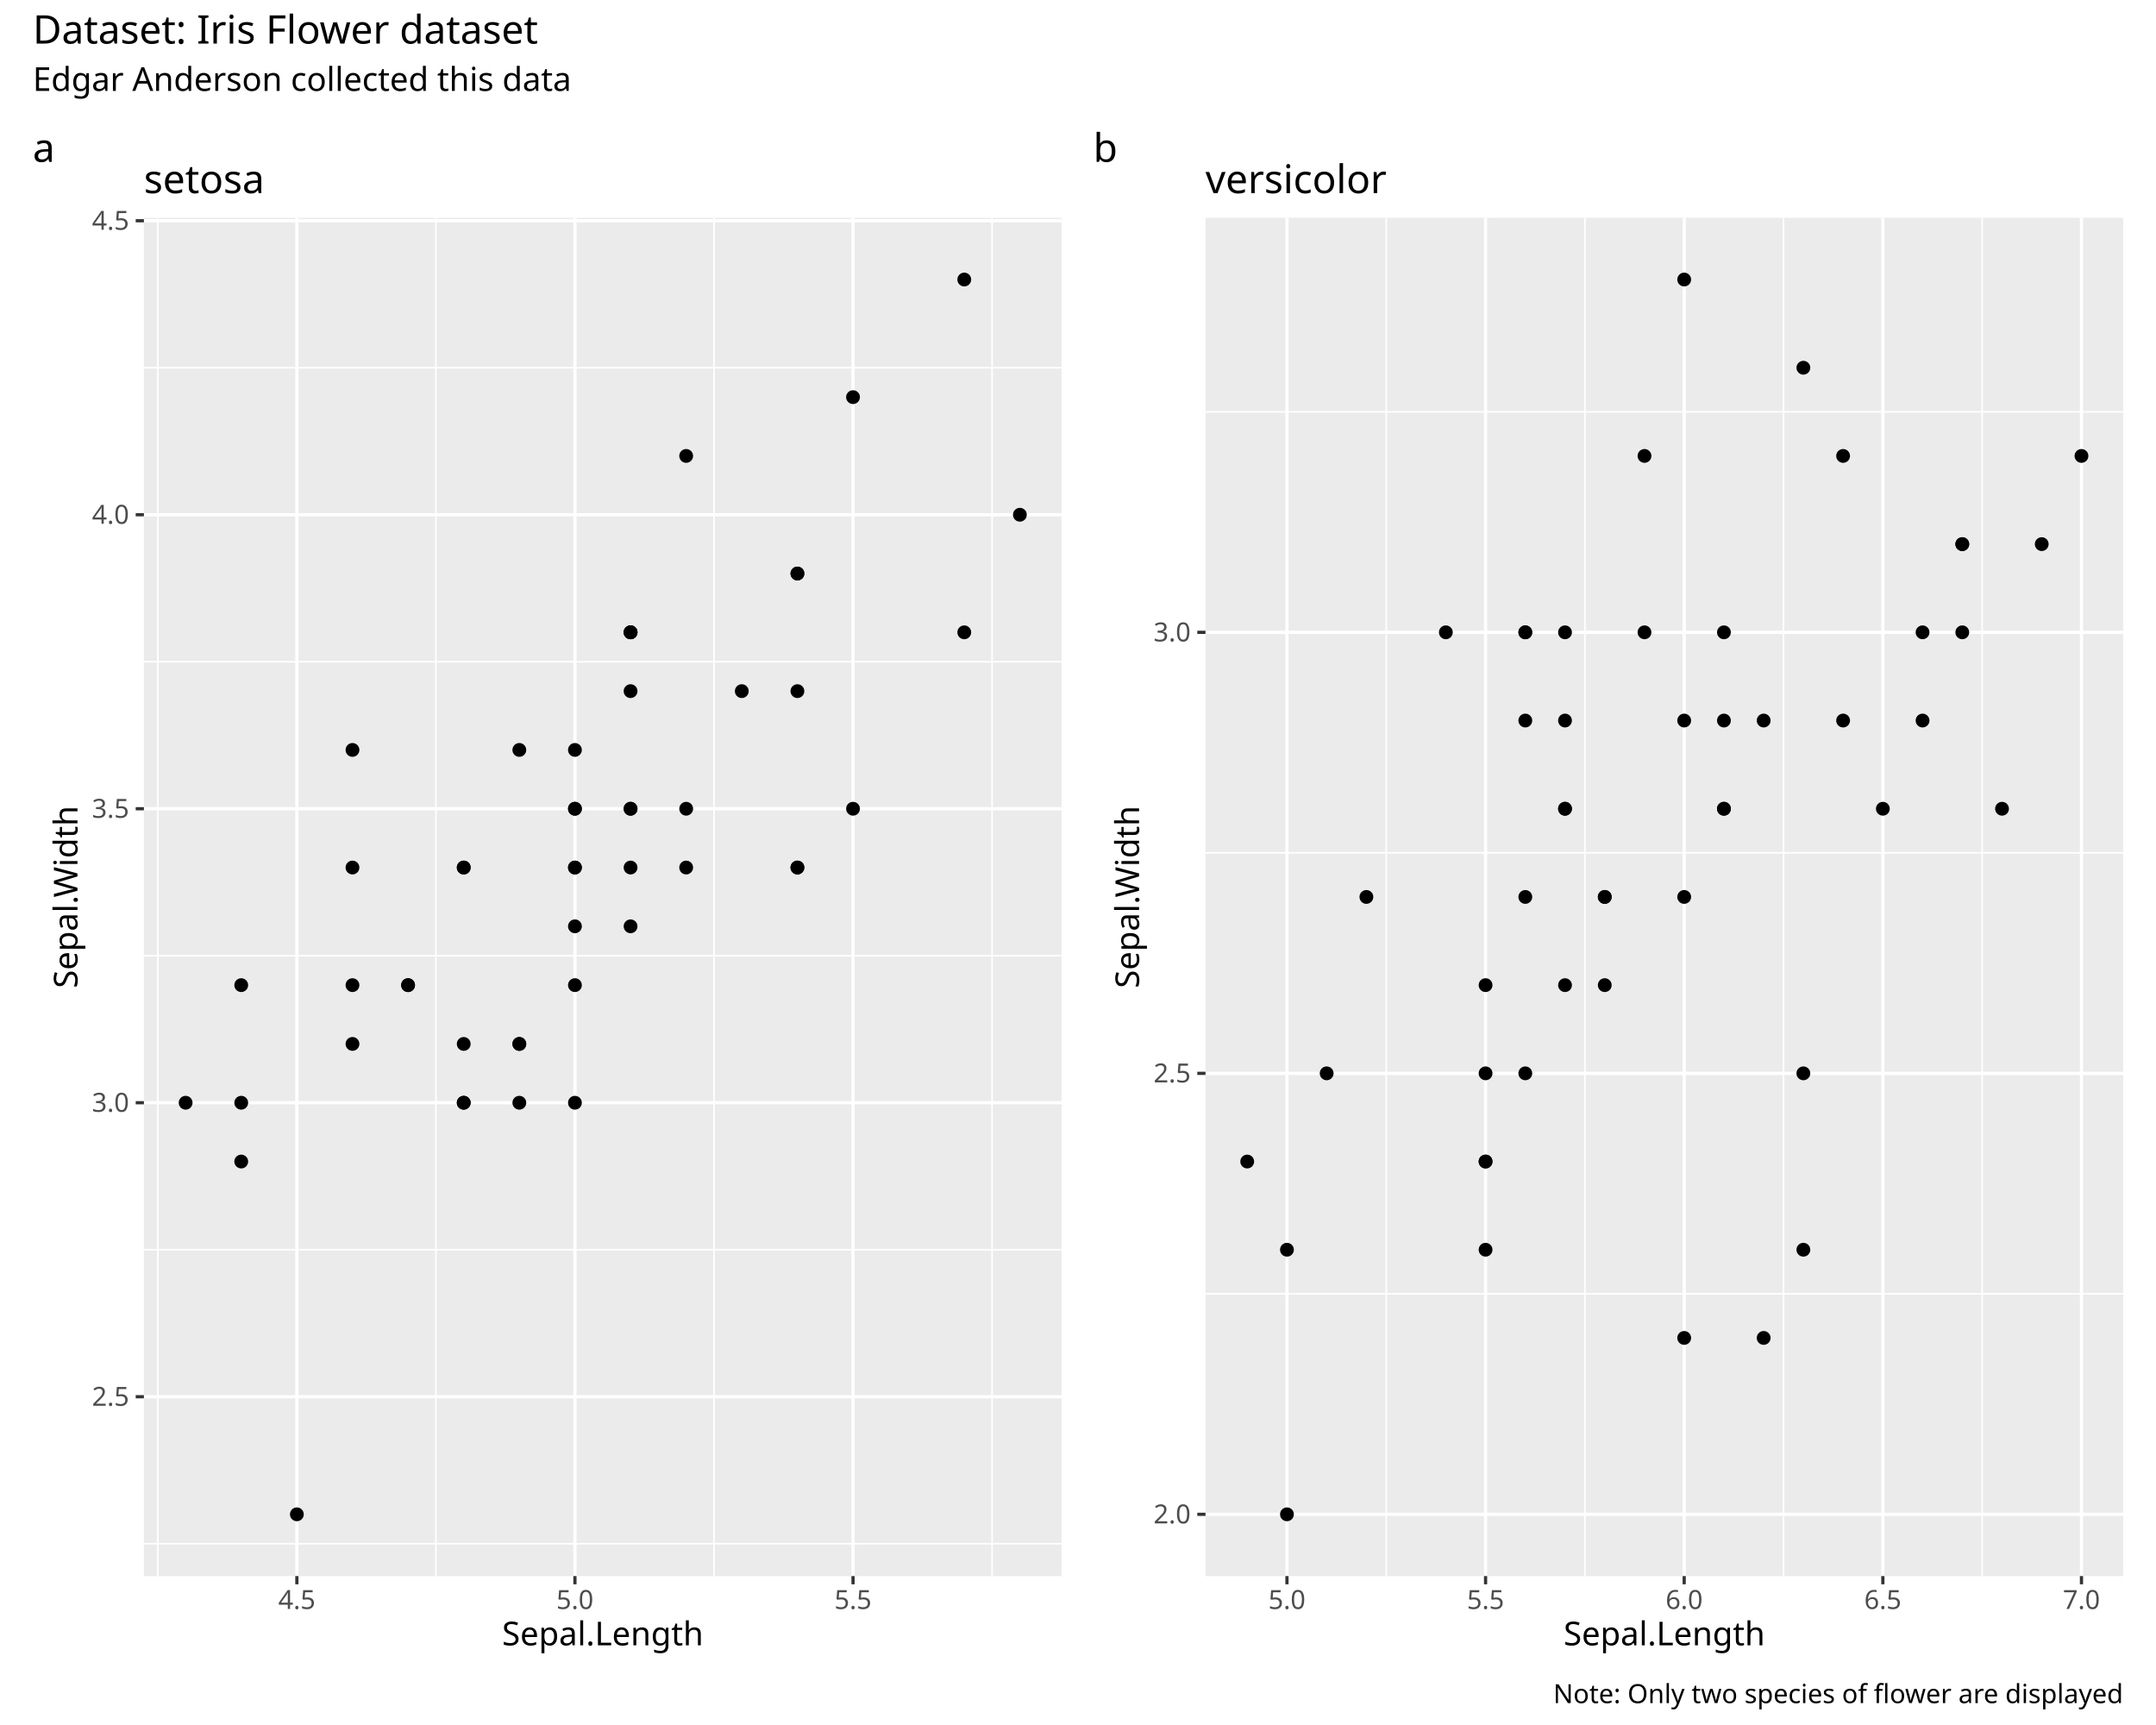
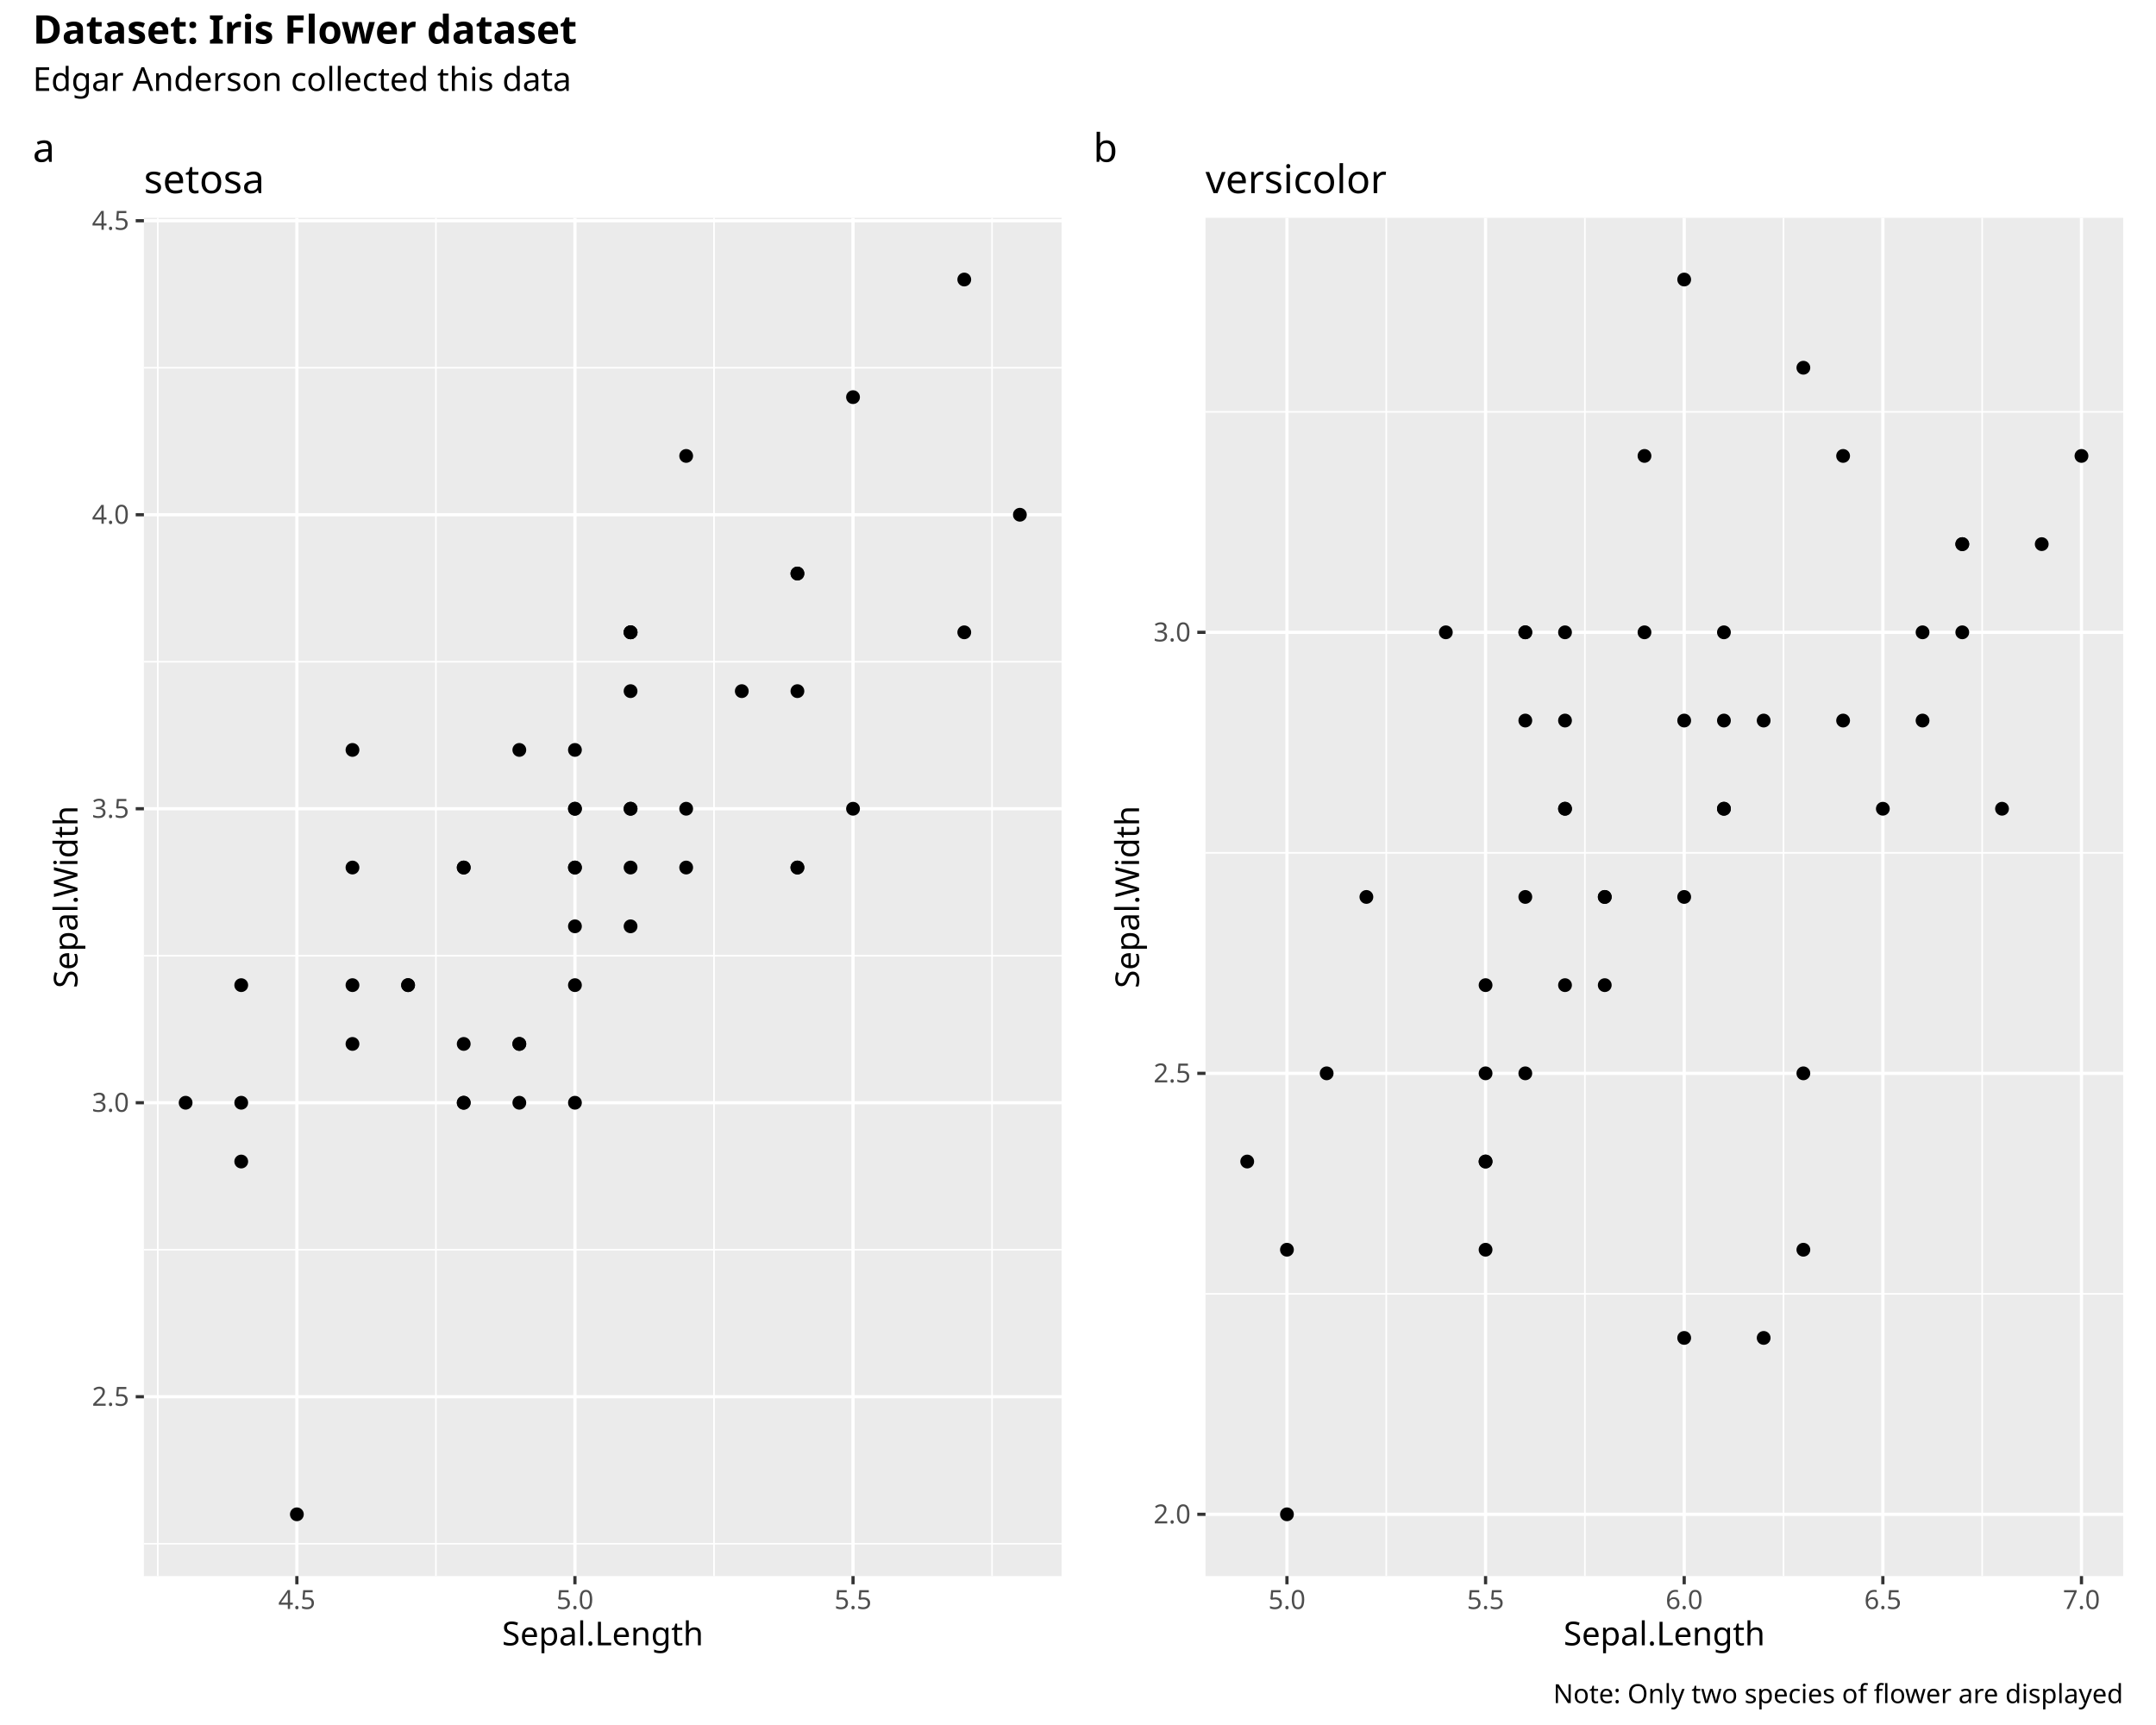
<svg xmlns="http://www.w3.org/2000/svg" class="svglite" data-engine-version="2.0" width="720.00pt" height="576.00pt" viewBox="0 0 720.00 576.00">
  <defs>
    <style type="text/css">
    .svglite line, .svglite polyline, .svglite polygon, .svglite path, .svglite rect, .svglite circle {
      fill: none;
      stroke: #000000;
      stroke-linecap: round;
      stroke-linejoin: round;
      stroke-miterlimit: 10.00;
    }
  </style>
  </defs>
  <rect width="100%" height="100%" style="stroke: none; fill: #FFFFFF;" />
  <defs>
    <clipPath id="cpMC4wMHw3MjAuMDB8MC4wMHw1NzYuMDA=">
      <rect x="0.00" y="0.00" width="720.00" height="576.00" />
    </clipPath>
  </defs>
  <g clip-path="url(#cpMC4wMHw3MjAuMDB8MC4wMHw1NzYuMDA=)">
    <rect x="0.00" y="0.00" width="720.00" height="576.00" style="stroke-width: 1.07; stroke: #FFFFFF; fill: #FFFFFF;" />
  </g>
  <defs>
    <clipPath id="cpNDguMDZ8NzA5LjA0fDcyLjcyfDUyNi4yNw==">
      <rect x="48.06" y="72.72" width="660.98" height="453.55" />
    </clipPath>
  </defs>
  <g clip-path="url(#cpNDguMDZ8NzA5LjA0fDcyLjcyfDUyNi4yNw==)">
</g>
  <g clip-path="url(#cpMC4wMHw3MjAuMDB8MC4wMHw1NzYuMDA=)">
</g>
  <defs>
    <clipPath id="cpNS40OHwzNjAuMDB8MzguMTJ8NTU3LjE2">
      <rect x="5.48" y="38.12" width="354.52" height="519.04" />
    </clipPath>
  </defs>
  <g clip-path="url(#cpNS40OHwzNjAuMDB8MzguMTJ8NTU3LjE2)">
    <rect x="5.48" y="38.12" width="354.52" height="519.04" style="stroke-width: 1.07; stroke: #FFFFFF; fill: #FFFFFF;" />
  </g>
  <g clip-path="url(#cpMC4wMHw3MjAuMDB8MC4wMHw1NzYuMDA=)">
</g>
  <defs>
    <clipPath id="cpMzYwLjAwfDcxNC41MnwzOC4xMnw1NTcuMTY=">
      <rect x="360.00" y="38.12" width="354.52" height="519.04" />
    </clipPath>
  </defs>
  <g clip-path="url(#cpMzYwLjAwfDcxNC41MnwzOC4xMnw1NTcuMTY=)">
    <rect x="360.00" y="38.12" width="354.52" height="519.04" style="stroke-width: 1.07; stroke: #FFFFFF; fill: #FFFFFF;" />
  </g>
  <g clip-path="url(#cpMC4wMHw3MjAuMDB8MC4wMHw1NzYuMDA=)">
</g>
  <defs>
    <clipPath id="cpNDguMDZ8MzU0LjUyfDcyLjcyfDUyNi4yNw==">
      <rect x="48.06" y="72.72" width="306.46" height="453.55" />
    </clipPath>
  </defs>
  <g clip-path="url(#cpNDguMDZ8MzU0LjUyfDcyLjcyfDUyNi4yNw==)">
    <rect x="48.06" y="72.72" width="306.46" height="453.55" style="stroke-width: 1.07; stroke: none; fill: #EBEBEB;" />
    <polyline points="48.06,515.47 354.52,515.47 " style="stroke-width: 0.53; stroke: #FFFFFF; stroke-linecap: butt;" />
    <polyline points="48.06,417.30 354.52,417.30 " style="stroke-width: 0.53; stroke: #FFFFFF; stroke-linecap: butt;" />
    <polyline points="48.06,319.13 354.52,319.13 " style="stroke-width: 0.53; stroke: #FFFFFF; stroke-linecap: butt;" />
    <polyline points="48.06,220.96 354.52,220.96 " style="stroke-width: 0.53; stroke: #FFFFFF; stroke-linecap: butt;" />
    <polyline points="48.06,122.79 354.52,122.79 " style="stroke-width: 0.53; stroke: #FFFFFF; stroke-linecap: butt;" />
    <polyline points="52.70,526.27 52.70,72.72 " style="stroke-width: 0.53; stroke: #FFFFFF; stroke-linecap: butt;" />
    <polyline points="145.57,526.27 145.57,72.72 " style="stroke-width: 0.53; stroke: #FFFFFF; stroke-linecap: butt;" />
    <polyline points="238.44,526.27 238.44,72.72 " style="stroke-width: 0.53; stroke: #FFFFFF; stroke-linecap: butt;" />
    <polyline points="331.30,526.27 331.30,72.72 " style="stroke-width: 0.53; stroke: #FFFFFF; stroke-linecap: butt;" />
    <polyline points="48.06,466.39 354.52,466.39 " style="stroke-width: 1.07; stroke: #FFFFFF; stroke-linecap: butt;" />
    <polyline points="48.06,368.22 354.52,368.22 " style="stroke-width: 1.07; stroke: #FFFFFF; stroke-linecap: butt;" />
    <polyline points="48.06,270.05 354.52,270.05 " style="stroke-width: 1.07; stroke: #FFFFFF; stroke-linecap: butt;" />
    <polyline points="48.06,171.88 354.52,171.88 " style="stroke-width: 1.07; stroke: #FFFFFF; stroke-linecap: butt;" />
    <polyline points="48.06,73.71 354.52,73.71 " style="stroke-width: 1.07; stroke: #FFFFFF; stroke-linecap: butt;" />
    <polyline points="99.14,526.27 99.14,72.72 " style="stroke-width: 1.07; stroke: #FFFFFF; stroke-linecap: butt;" />
    <polyline points="192.00,526.27 192.00,72.72 " style="stroke-width: 1.07; stroke: #FFFFFF; stroke-linecap: butt;" />
    <polyline points="284.87,526.27 284.87,72.72 " style="stroke-width: 1.07; stroke: #FFFFFF; stroke-linecap: butt;" />
    <circle cx="210.58" cy="270.05" r="1.95" style="stroke-width: 0.71; fill: #000000;" />
    <circle cx="173.43" cy="368.22" r="1.95" style="stroke-width: 0.71; fill: #000000;" />
    <circle cx="136.28" cy="328.95" r="1.95" style="stroke-width: 0.71; fill: #000000;" />
    <circle cx="117.71" cy="348.58" r="1.95" style="stroke-width: 0.71; fill: #000000;" />
    <circle cx="192.00" cy="250.41" r="1.95" style="stroke-width: 0.71; fill: #000000;" />
    <circle cx="266.30" cy="191.51" r="1.95" style="stroke-width: 0.71; fill: #000000;" />
    <circle cx="117.71" cy="289.68" r="1.95" style="stroke-width: 0.71; fill: #000000;" />
    <circle cx="192.00" cy="289.68" r="1.95" style="stroke-width: 0.71; fill: #000000;" />
    <circle cx="80.56" cy="387.85" r="1.95" style="stroke-width: 0.71; fill: #000000;" />
    <circle cx="173.43" cy="348.58" r="1.95" style="stroke-width: 0.71; fill: #000000;" />
    <circle cx="266.30" cy="230.78" r="1.95" style="stroke-width: 0.71; fill: #000000;" />
    <circle cx="154.86" cy="289.68" r="1.95" style="stroke-width: 0.71; fill: #000000;" />
    <circle cx="154.86" cy="368.22" r="1.95" style="stroke-width: 0.71; fill: #000000;" />
    <circle cx="61.99" cy="368.22" r="1.95" style="stroke-width: 0.71; fill: #000000;" />
    <circle cx="340.59" cy="171.88" r="1.95" style="stroke-width: 0.71; fill: #000000;" />
    <circle cx="322.02" cy="93.34" r="1.95" style="stroke-width: 0.71; fill: #000000;" />
    <circle cx="266.30" cy="191.51" r="1.95" style="stroke-width: 0.71; fill: #000000;" />
    <circle cx="210.58" cy="270.05" r="1.95" style="stroke-width: 0.71; fill: #000000;" />
    <circle cx="322.02" cy="211.14" r="1.95" style="stroke-width: 0.71; fill: #000000;" />
    <circle cx="210.58" cy="211.14" r="1.95" style="stroke-width: 0.71; fill: #000000;" />
    <circle cx="266.30" cy="289.68" r="1.95" style="stroke-width: 0.71; fill: #000000;" />
    <circle cx="210.58" cy="230.78" r="1.95" style="stroke-width: 0.71; fill: #000000;" />
    <circle cx="117.71" cy="250.41" r="1.95" style="stroke-width: 0.71; fill: #000000;" />
    <circle cx="210.58" cy="309.31" r="1.95" style="stroke-width: 0.71; fill: #000000;" />
    <circle cx="154.86" cy="289.68" r="1.95" style="stroke-width: 0.71; fill: #000000;" />
    <circle cx="192.00" cy="368.22" r="1.95" style="stroke-width: 0.71; fill: #000000;" />
    <circle cx="192.00" cy="289.68" r="1.95" style="stroke-width: 0.71; fill: #000000;" />
    <circle cx="229.15" cy="270.05" r="1.95" style="stroke-width: 0.71; fill: #000000;" />
    <circle cx="229.15" cy="289.68" r="1.95" style="stroke-width: 0.71; fill: #000000;" />
    <circle cx="136.28" cy="328.95" r="1.95" style="stroke-width: 0.71; fill: #000000;" />
    <circle cx="154.86" cy="348.58" r="1.95" style="stroke-width: 0.71; fill: #000000;" />
    <circle cx="266.30" cy="289.68" r="1.95" style="stroke-width: 0.71; fill: #000000;" />
    <circle cx="229.15" cy="152.24" r="1.95" style="stroke-width: 0.71; fill: #000000;" />
    <circle cx="284.87" cy="132.61" r="1.95" style="stroke-width: 0.71; fill: #000000;" />
    <circle cx="173.43" cy="348.58" r="1.95" style="stroke-width: 0.71; fill: #000000;" />
    <circle cx="192.00" cy="328.95" r="1.95" style="stroke-width: 0.71; fill: #000000;" />
    <circle cx="284.87" cy="270.05" r="1.95" style="stroke-width: 0.71; fill: #000000;" />
    <circle cx="173.43" cy="250.41" r="1.95" style="stroke-width: 0.71; fill: #000000;" />
    <circle cx="80.56" cy="368.22" r="1.95" style="stroke-width: 0.71; fill: #000000;" />
    <circle cx="210.58" cy="289.68" r="1.95" style="stroke-width: 0.71; fill: #000000;" />
    <circle cx="192.00" cy="270.05" r="1.95" style="stroke-width: 0.71; fill: #000000;" />
    <circle cx="99.14" cy="505.65" r="1.95" style="stroke-width: 0.71; fill: #000000;" />
    <circle cx="80.56" cy="328.95" r="1.95" style="stroke-width: 0.71; fill: #000000;" />
    <circle cx="192.00" cy="270.05" r="1.95" style="stroke-width: 0.71; fill: #000000;" />
    <circle cx="210.58" cy="211.14" r="1.95" style="stroke-width: 0.71; fill: #000000;" />
    <circle cx="154.86" cy="368.22" r="1.95" style="stroke-width: 0.71; fill: #000000;" />
    <circle cx="210.58" cy="211.14" r="1.95" style="stroke-width: 0.71; fill: #000000;" />
    <circle cx="117.71" cy="328.95" r="1.95" style="stroke-width: 0.71; fill: #000000;" />
    <circle cx="247.72" cy="230.78" r="1.95" style="stroke-width: 0.71; fill: #000000;" />
    <circle cx="192.00" cy="309.31" r="1.95" style="stroke-width: 0.71; fill: #000000;" />
  </g>
  <g clip-path="url(#cpMC4wMHw3MjAuMDB8MC4wMHw1NzYuMDA=)">
    <text x="43.13" y="469.41" text-anchor="end" style="font-size: 8.80px; fill: #4D4D4D; font-family: sans;" textLength="12.23px" lengthAdjust="spacingAndGlyphs">2.5</text>
    <text x="43.13" y="371.24" text-anchor="end" style="font-size: 8.80px; fill: #4D4D4D; font-family: sans;" textLength="12.23px" lengthAdjust="spacingAndGlyphs">3.0</text>
    <text x="43.13" y="273.07" text-anchor="end" style="font-size: 8.80px; fill: #4D4D4D; font-family: sans;" textLength="12.23px" lengthAdjust="spacingAndGlyphs">3.5</text>
    <text x="43.13" y="174.90" text-anchor="end" style="font-size: 8.80px; fill: #4D4D4D; font-family: sans;" textLength="12.23px" lengthAdjust="spacingAndGlyphs">4.0</text>
    <text x="43.13" y="76.73" text-anchor="end" style="font-size: 8.80px; fill: #4D4D4D; font-family: sans;" textLength="12.23px" lengthAdjust="spacingAndGlyphs">4.5</text>
    <polyline points="45.32,466.39 48.06,466.39 " style="stroke-width: 1.07; stroke: #333333; stroke-linecap: butt;" />
    <polyline points="45.32,368.22 48.06,368.22 " style="stroke-width: 1.07; stroke: #333333; stroke-linecap: butt;" />
    <polyline points="45.32,270.05 48.06,270.05 " style="stroke-width: 1.07; stroke: #333333; stroke-linecap: butt;" />
    <polyline points="45.32,171.88 48.06,171.88 " style="stroke-width: 1.07; stroke: #333333; stroke-linecap: butt;" />
    <polyline points="45.32,73.71 48.06,73.71 " style="stroke-width: 1.07; stroke: #333333; stroke-linecap: butt;" />
    <polyline points="99.14,529.01 99.14,526.27 " style="stroke-width: 1.07; stroke: #333333; stroke-linecap: butt;" />
    <polyline points="192.00,529.01 192.00,526.27 " style="stroke-width: 1.07; stroke: #333333; stroke-linecap: butt;" />
    <polyline points="284.87,529.01 284.87,526.27 " style="stroke-width: 1.07; stroke: #333333; stroke-linecap: butt;" />
    <text x="99.14" y="537.26" text-anchor="middle" style="font-size: 8.80px; fill: #4D4D4D; font-family: sans;" textLength="12.23px" lengthAdjust="spacingAndGlyphs">4.5</text>
    <text x="192.00" y="537.26" text-anchor="middle" style="font-size: 8.80px; fill: #4D4D4D; font-family: sans;" textLength="12.23px" lengthAdjust="spacingAndGlyphs">5.0</text>
    <text x="284.87" y="537.26" text-anchor="middle" style="font-size: 8.80px; fill: #4D4D4D; font-family: sans;" textLength="12.23px" lengthAdjust="spacingAndGlyphs">5.5</text>
    <text x="201.29" y="549.40" text-anchor="middle" style="font-size: 11.00px; font-family: sans;" textLength="64.84px" lengthAdjust="spacingAndGlyphs">Sepal.Length</text>
    <text transform="translate(25.87,299.50) rotate(-90)" text-anchor="middle" style="font-size: 11.00px; font-family: sans;" textLength="59.31px" lengthAdjust="spacingAndGlyphs">Sepal.Width</text>
    <text x="48.06" y="64.50" style="font-size: 13.20px; font-family: sans;" textLength="38.90px" lengthAdjust="spacingAndGlyphs">setosa</text>
    <text x="14.63" y="54.05" text-anchor="middle" style="font-size: 13.20px; font-family: sans;" textLength="7.34px" lengthAdjust="spacingAndGlyphs">a</text>
  </g>
  <defs>
    <clipPath id="cpNDAyLjU4fDcwOS4wNHw3Mi43Mnw1MjYuMjc=">
      <rect x="402.58" y="72.72" width="306.46" height="453.55" />
    </clipPath>
  </defs>
  <g clip-path="url(#cpNDAyLjU4fDcwOS4wNHw3Mi43Mnw1MjYuMjc=)">
    <rect x="402.58" y="72.72" width="306.46" height="453.55" style="stroke-width: 1.07; stroke: none; fill: #EBEBEB;" />
    <polyline points="402.58,432.03 709.04,432.03 " style="stroke-width: 0.53; stroke: #FFFFFF; stroke-linecap: butt;" />
    <polyline points="402.58,284.77 709.04,284.77 " style="stroke-width: 0.53; stroke: #FFFFFF; stroke-linecap: butt;" />
    <polyline points="402.58,137.52 709.04,137.52 " style="stroke-width: 0.53; stroke: #FFFFFF; stroke-linecap: butt;" />
    <polyline points="462.94,526.27 462.94,72.72 " style="stroke-width: 0.53; stroke: #FFFFFF; stroke-linecap: butt;" />
    <polyline points="529.28,526.27 529.28,72.72 " style="stroke-width: 0.53; stroke: #FFFFFF; stroke-linecap: butt;" />
    <polyline points="595.61,526.27 595.61,72.72 " style="stroke-width: 0.53; stroke: #FFFFFF; stroke-linecap: butt;" />
    <polyline points="661.94,526.27 661.94,72.72 " style="stroke-width: 0.53; stroke: #FFFFFF; stroke-linecap: butt;" />
    <polyline points="402.58,505.65 709.04,505.65 " style="stroke-width: 1.07; stroke: #FFFFFF; stroke-linecap: butt;" />
    <polyline points="402.58,358.40 709.04,358.40 " style="stroke-width: 1.07; stroke: #FFFFFF; stroke-linecap: butt;" />
    <polyline points="402.58,211.14 709.04,211.14 " style="stroke-width: 1.07; stroke: #FFFFFF; stroke-linecap: butt;" />
    <polyline points="429.78,526.27 429.78,72.72 " style="stroke-width: 1.07; stroke: #FFFFFF; stroke-linecap: butt;" />
    <polyline points="496.11,526.27 496.11,72.72 " style="stroke-width: 1.07; stroke: #FFFFFF; stroke-linecap: butt;" />
    <polyline points="562.44,526.27 562.44,72.72 " style="stroke-width: 1.07; stroke: #FFFFFF; stroke-linecap: butt;" />
    <polyline points="628.78,526.27 628.78,72.72 " style="stroke-width: 1.07; stroke: #FFFFFF; stroke-linecap: butt;" />
    <polyline points="695.11,526.27 695.11,72.72 " style="stroke-width: 1.07; stroke: #FFFFFF; stroke-linecap: butt;" />
    <circle cx="695.11" cy="152.24" r="1.95" style="stroke-width: 0.71; fill: #000000;" />
    <circle cx="615.51" cy="152.24" r="1.95" style="stroke-width: 0.71; fill: #000000;" />
    <circle cx="681.84" cy="181.69" r="1.95" style="stroke-width: 0.71; fill: #000000;" />
    <circle cx="496.11" cy="417.30" r="1.95" style="stroke-width: 0.71; fill: #000000;" />
    <circle cx="628.78" cy="270.05" r="1.95" style="stroke-width: 0.71; fill: #000000;" />
    <circle cx="522.64" cy="270.05" r="1.95" style="stroke-width: 0.71; fill: #000000;" />
    <circle cx="602.24" cy="122.79" r="1.95" style="stroke-width: 0.71; fill: #000000;" />
    <circle cx="416.51" cy="387.85" r="1.95" style="stroke-width: 0.71; fill: #000000;" />
    <circle cx="642.04" cy="240.60" r="1.95" style="stroke-width: 0.71; fill: #000000;" />
    <circle cx="456.31" cy="299.50" r="1.95" style="stroke-width: 0.71; fill: #000000;" />
    <circle cx="429.78" cy="505.65" r="1.95" style="stroke-width: 0.71; fill: #000000;" />
    <circle cx="549.18" cy="211.14" r="1.95" style="stroke-width: 0.71; fill: #000000;" />
    <circle cx="562.44" cy="446.75" r="1.95" style="stroke-width: 0.71; fill: #000000;" />
    <circle cx="575.71" cy="240.60" r="1.95" style="stroke-width: 0.71; fill: #000000;" />
    <circle cx="509.38" cy="240.60" r="1.95" style="stroke-width: 0.71; fill: #000000;" />
    <circle cx="655.31" cy="181.69" r="1.95" style="stroke-width: 0.71; fill: #000000;" />
    <circle cx="509.38" cy="211.14" r="1.95" style="stroke-width: 0.71; fill: #000000;" />
    <circle cx="535.91" cy="299.50" r="1.95" style="stroke-width: 0.71; fill: #000000;" />
    <circle cx="588.98" cy="446.75" r="1.95" style="stroke-width: 0.71; fill: #000000;" />
    <circle cx="509.38" cy="358.40" r="1.95" style="stroke-width: 0.71; fill: #000000;" />
    <circle cx="549.18" cy="152.24" r="1.95" style="stroke-width: 0.71; fill: #000000;" />
    <circle cx="575.71" cy="270.05" r="1.95" style="stroke-width: 0.71; fill: #000000;" />
    <circle cx="602.24" cy="358.40" r="1.95" style="stroke-width: 0.71; fill: #000000;" />
    <circle cx="575.71" cy="270.05" r="1.95" style="stroke-width: 0.71; fill: #000000;" />
    <circle cx="615.51" cy="240.60" r="1.95" style="stroke-width: 0.71; fill: #000000;" />
    <circle cx="642.04" cy="211.14" r="1.95" style="stroke-width: 0.71; fill: #000000;" />
    <circle cx="668.58" cy="270.05" r="1.95" style="stroke-width: 0.71; fill: #000000;" />
    <circle cx="655.31" cy="211.14" r="1.95" style="stroke-width: 0.71; fill: #000000;" />
    <circle cx="562.44" cy="240.60" r="1.95" style="stroke-width: 0.71; fill: #000000;" />
    <circle cx="522.64" cy="328.95" r="1.95" style="stroke-width: 0.71; fill: #000000;" />
    <circle cx="496.11" cy="387.85" r="1.95" style="stroke-width: 0.71; fill: #000000;" />
    <circle cx="496.11" cy="387.85" r="1.95" style="stroke-width: 0.71; fill: #000000;" />
    <circle cx="535.91" cy="299.50" r="1.95" style="stroke-width: 0.71; fill: #000000;" />
    <circle cx="562.44" cy="299.50" r="1.95" style="stroke-width: 0.71; fill: #000000;" />
    <circle cx="482.84" cy="211.14" r="1.95" style="stroke-width: 0.71; fill: #000000;" />
    <circle cx="562.44" cy="93.34" r="1.95" style="stroke-width: 0.71; fill: #000000;" />
    <circle cx="655.31" cy="181.69" r="1.95" style="stroke-width: 0.71; fill: #000000;" />
    <circle cx="602.24" cy="417.30" r="1.95" style="stroke-width: 0.71; fill: #000000;" />
    <circle cx="509.38" cy="211.14" r="1.95" style="stroke-width: 0.71; fill: #000000;" />
    <circle cx="496.11" cy="358.40" r="1.95" style="stroke-width: 0.71; fill: #000000;" />
    <circle cx="496.11" cy="328.95" r="1.95" style="stroke-width: 0.71; fill: #000000;" />
    <circle cx="575.71" cy="211.14" r="1.95" style="stroke-width: 0.71; fill: #000000;" />
    <circle cx="535.91" cy="328.95" r="1.95" style="stroke-width: 0.71; fill: #000000;" />
    <circle cx="429.78" cy="417.30" r="1.95" style="stroke-width: 0.71; fill: #000000;" />
    <circle cx="509.38" cy="299.50" r="1.95" style="stroke-width: 0.71; fill: #000000;" />
    <circle cx="522.64" cy="211.14" r="1.95" style="stroke-width: 0.71; fill: #000000;" />
    <circle cx="522.64" cy="240.60" r="1.95" style="stroke-width: 0.71; fill: #000000;" />
    <circle cx="588.98" cy="240.60" r="1.95" style="stroke-width: 0.71; fill: #000000;" />
    <circle cx="443.04" cy="358.40" r="1.95" style="stroke-width: 0.71; fill: #000000;" />
    <circle cx="522.64" cy="270.05" r="1.95" style="stroke-width: 0.71; fill: #000000;" />
  </g>
  <g clip-path="url(#cpMC4wMHw3MjAuMDB8MC4wMHw1NzYuMDA=)">
    <text x="397.65" y="508.68" text-anchor="end" style="font-size: 8.80px; fill: #4D4D4D; font-family: sans;" textLength="12.23px" lengthAdjust="spacingAndGlyphs">2.0</text>
    <text x="397.65" y="361.43" text-anchor="end" style="font-size: 8.80px; fill: #4D4D4D; font-family: sans;" textLength="12.23px" lengthAdjust="spacingAndGlyphs">2.5</text>
    <text x="397.65" y="214.17" text-anchor="end" style="font-size: 8.80px; fill: #4D4D4D; font-family: sans;" textLength="12.23px" lengthAdjust="spacingAndGlyphs">3.0</text>
    <polyline points="399.84,505.65 402.58,505.65 " style="stroke-width: 1.07; stroke: #333333; stroke-linecap: butt;" />
    <polyline points="399.84,358.40 402.58,358.40 " style="stroke-width: 1.07; stroke: #333333; stroke-linecap: butt;" />
    <polyline points="399.84,211.14 402.58,211.14 " style="stroke-width: 1.07; stroke: #333333; stroke-linecap: butt;" />
    <polyline points="429.78,529.01 429.78,526.27 " style="stroke-width: 1.07; stroke: #333333; stroke-linecap: butt;" />
    <polyline points="496.11,529.01 496.11,526.27 " style="stroke-width: 1.07; stroke: #333333; stroke-linecap: butt;" />
    <polyline points="562.44,529.01 562.44,526.27 " style="stroke-width: 1.07; stroke: #333333; stroke-linecap: butt;" />
    <polyline points="628.78,529.01 628.78,526.27 " style="stroke-width: 1.07; stroke: #333333; stroke-linecap: butt;" />
    <polyline points="695.11,529.01 695.11,526.27 " style="stroke-width: 1.07; stroke: #333333; stroke-linecap: butt;" />
    <text x="429.78" y="537.26" text-anchor="middle" style="font-size: 8.80px; fill: #4D4D4D; font-family: sans;" textLength="12.23px" lengthAdjust="spacingAndGlyphs">5.0</text>
    <text x="496.11" y="537.26" text-anchor="middle" style="font-size: 8.80px; fill: #4D4D4D; font-family: sans;" textLength="12.23px" lengthAdjust="spacingAndGlyphs">5.5</text>
    <text x="562.44" y="537.26" text-anchor="middle" style="font-size: 8.80px; fill: #4D4D4D; font-family: sans;" textLength="12.23px" lengthAdjust="spacingAndGlyphs">6.0</text>
    <text x="628.78" y="537.26" text-anchor="middle" style="font-size: 8.80px; fill: #4D4D4D; font-family: sans;" textLength="12.23px" lengthAdjust="spacingAndGlyphs">6.5</text>
    <text x="695.11" y="537.26" text-anchor="middle" style="font-size: 8.80px; fill: #4D4D4D; font-family: sans;" textLength="12.23px" lengthAdjust="spacingAndGlyphs">7.0</text>
    <text x="555.81" y="549.40" text-anchor="middle" style="font-size: 11.00px; font-family: sans;" textLength="64.84px" lengthAdjust="spacingAndGlyphs">Sepal.Length</text>
    <text transform="translate(380.39,299.50) rotate(-90)" text-anchor="middle" style="font-size: 11.00px; font-family: sans;" textLength="59.31px" lengthAdjust="spacingAndGlyphs">Sepal.Width</text>
    <text x="402.58" y="64.50" style="font-size: 13.20px; font-family: sans;" textLength="56.49px" lengthAdjust="spacingAndGlyphs">versicolor</text>
    <text x="369.15" y="54.05" text-anchor="middle" style="font-size: 13.20px; font-family: sans;" textLength="7.34px" lengthAdjust="spacingAndGlyphs">b</text>
    <text x="709.04" y="568.69" text-anchor="end" style="font-size: 8.80px; font-family: sans;" textLength="180.51px" lengthAdjust="spacingAndGlyphs">Note: Only two species of flower are displayed</text>
    <text x="10.96" y="30.35" style="font-size: 11.00px; font-family: sans;" textLength="170.63px" lengthAdjust="spacingAndGlyphs">Edgar Anderson collected this data</text>
-     <text x="10.96" y="14.56" style="font-size: 13.20px; font-family: sans;" textLength="160.68px" lengthAdjust="spacingAndGlyphs">Dataset: Iris Flower dataset</text>
+     <text x="10.96" y="14.56" style="font-size: 13.20px; font-weight: bold; font-family: sans;" textLength="160.68px" lengthAdjust="spacingAndGlyphs">Dataset: Iris Flower dataset</text>
  </g>
</svg>
